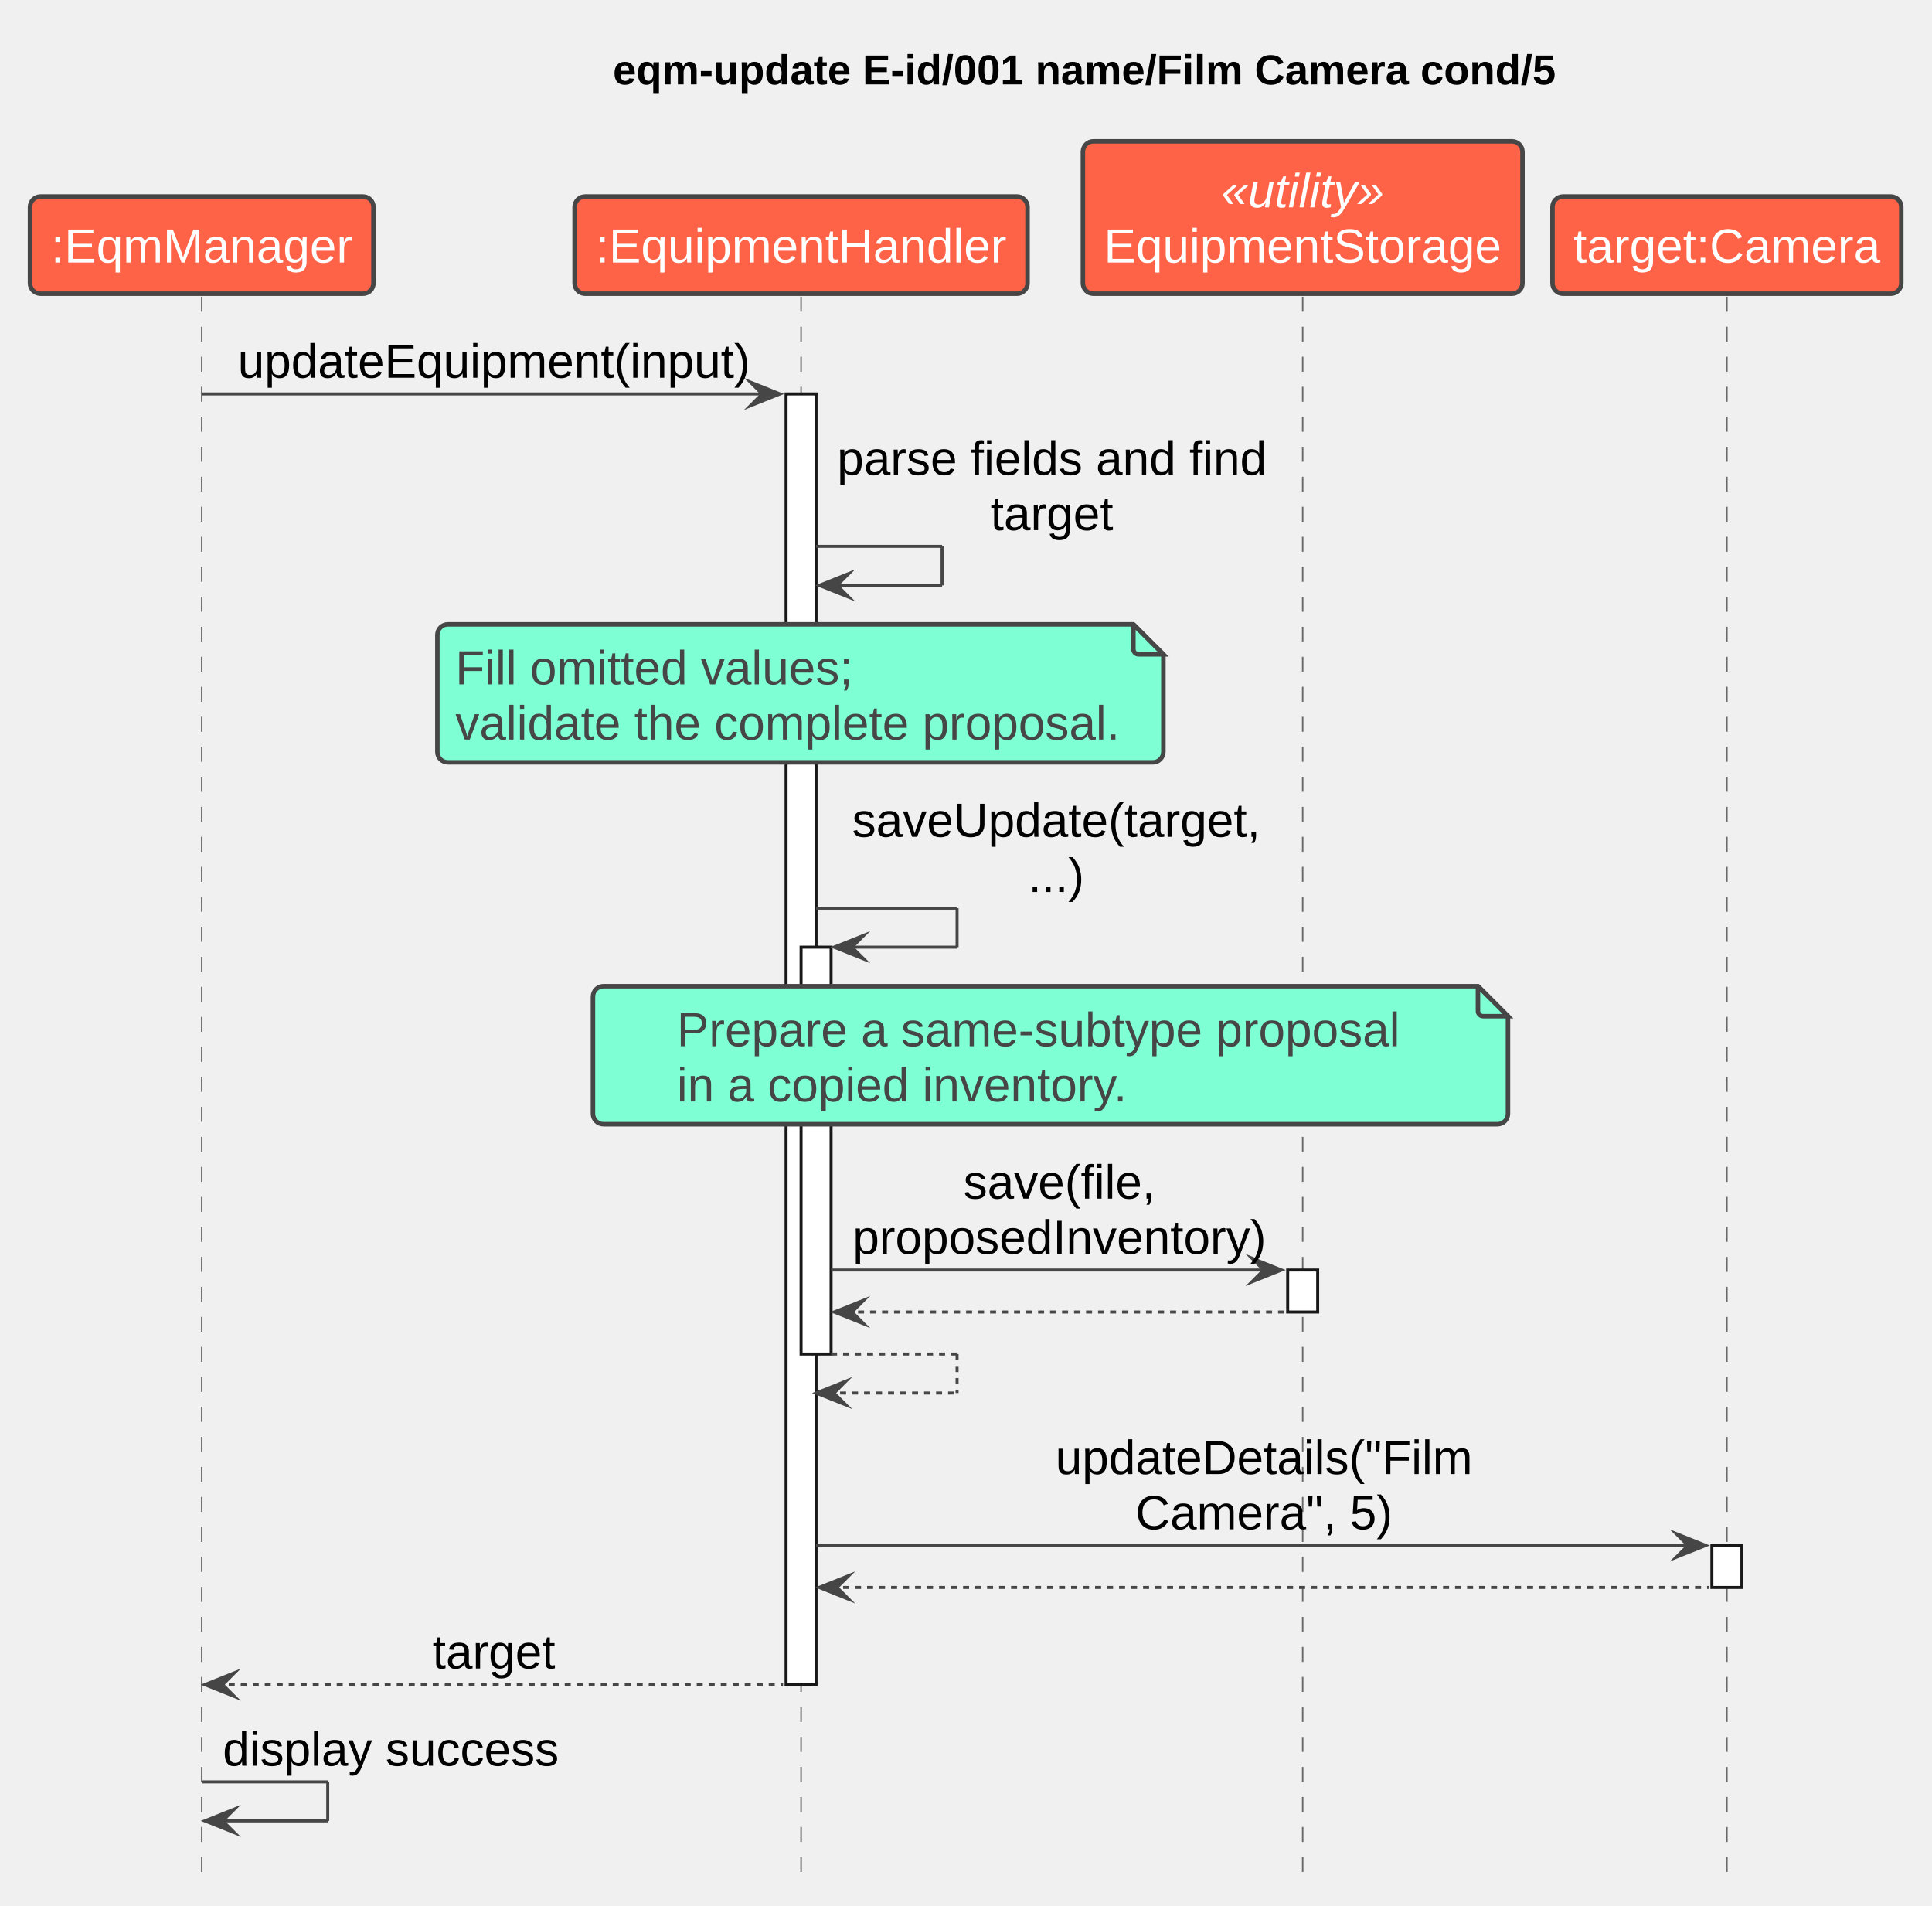
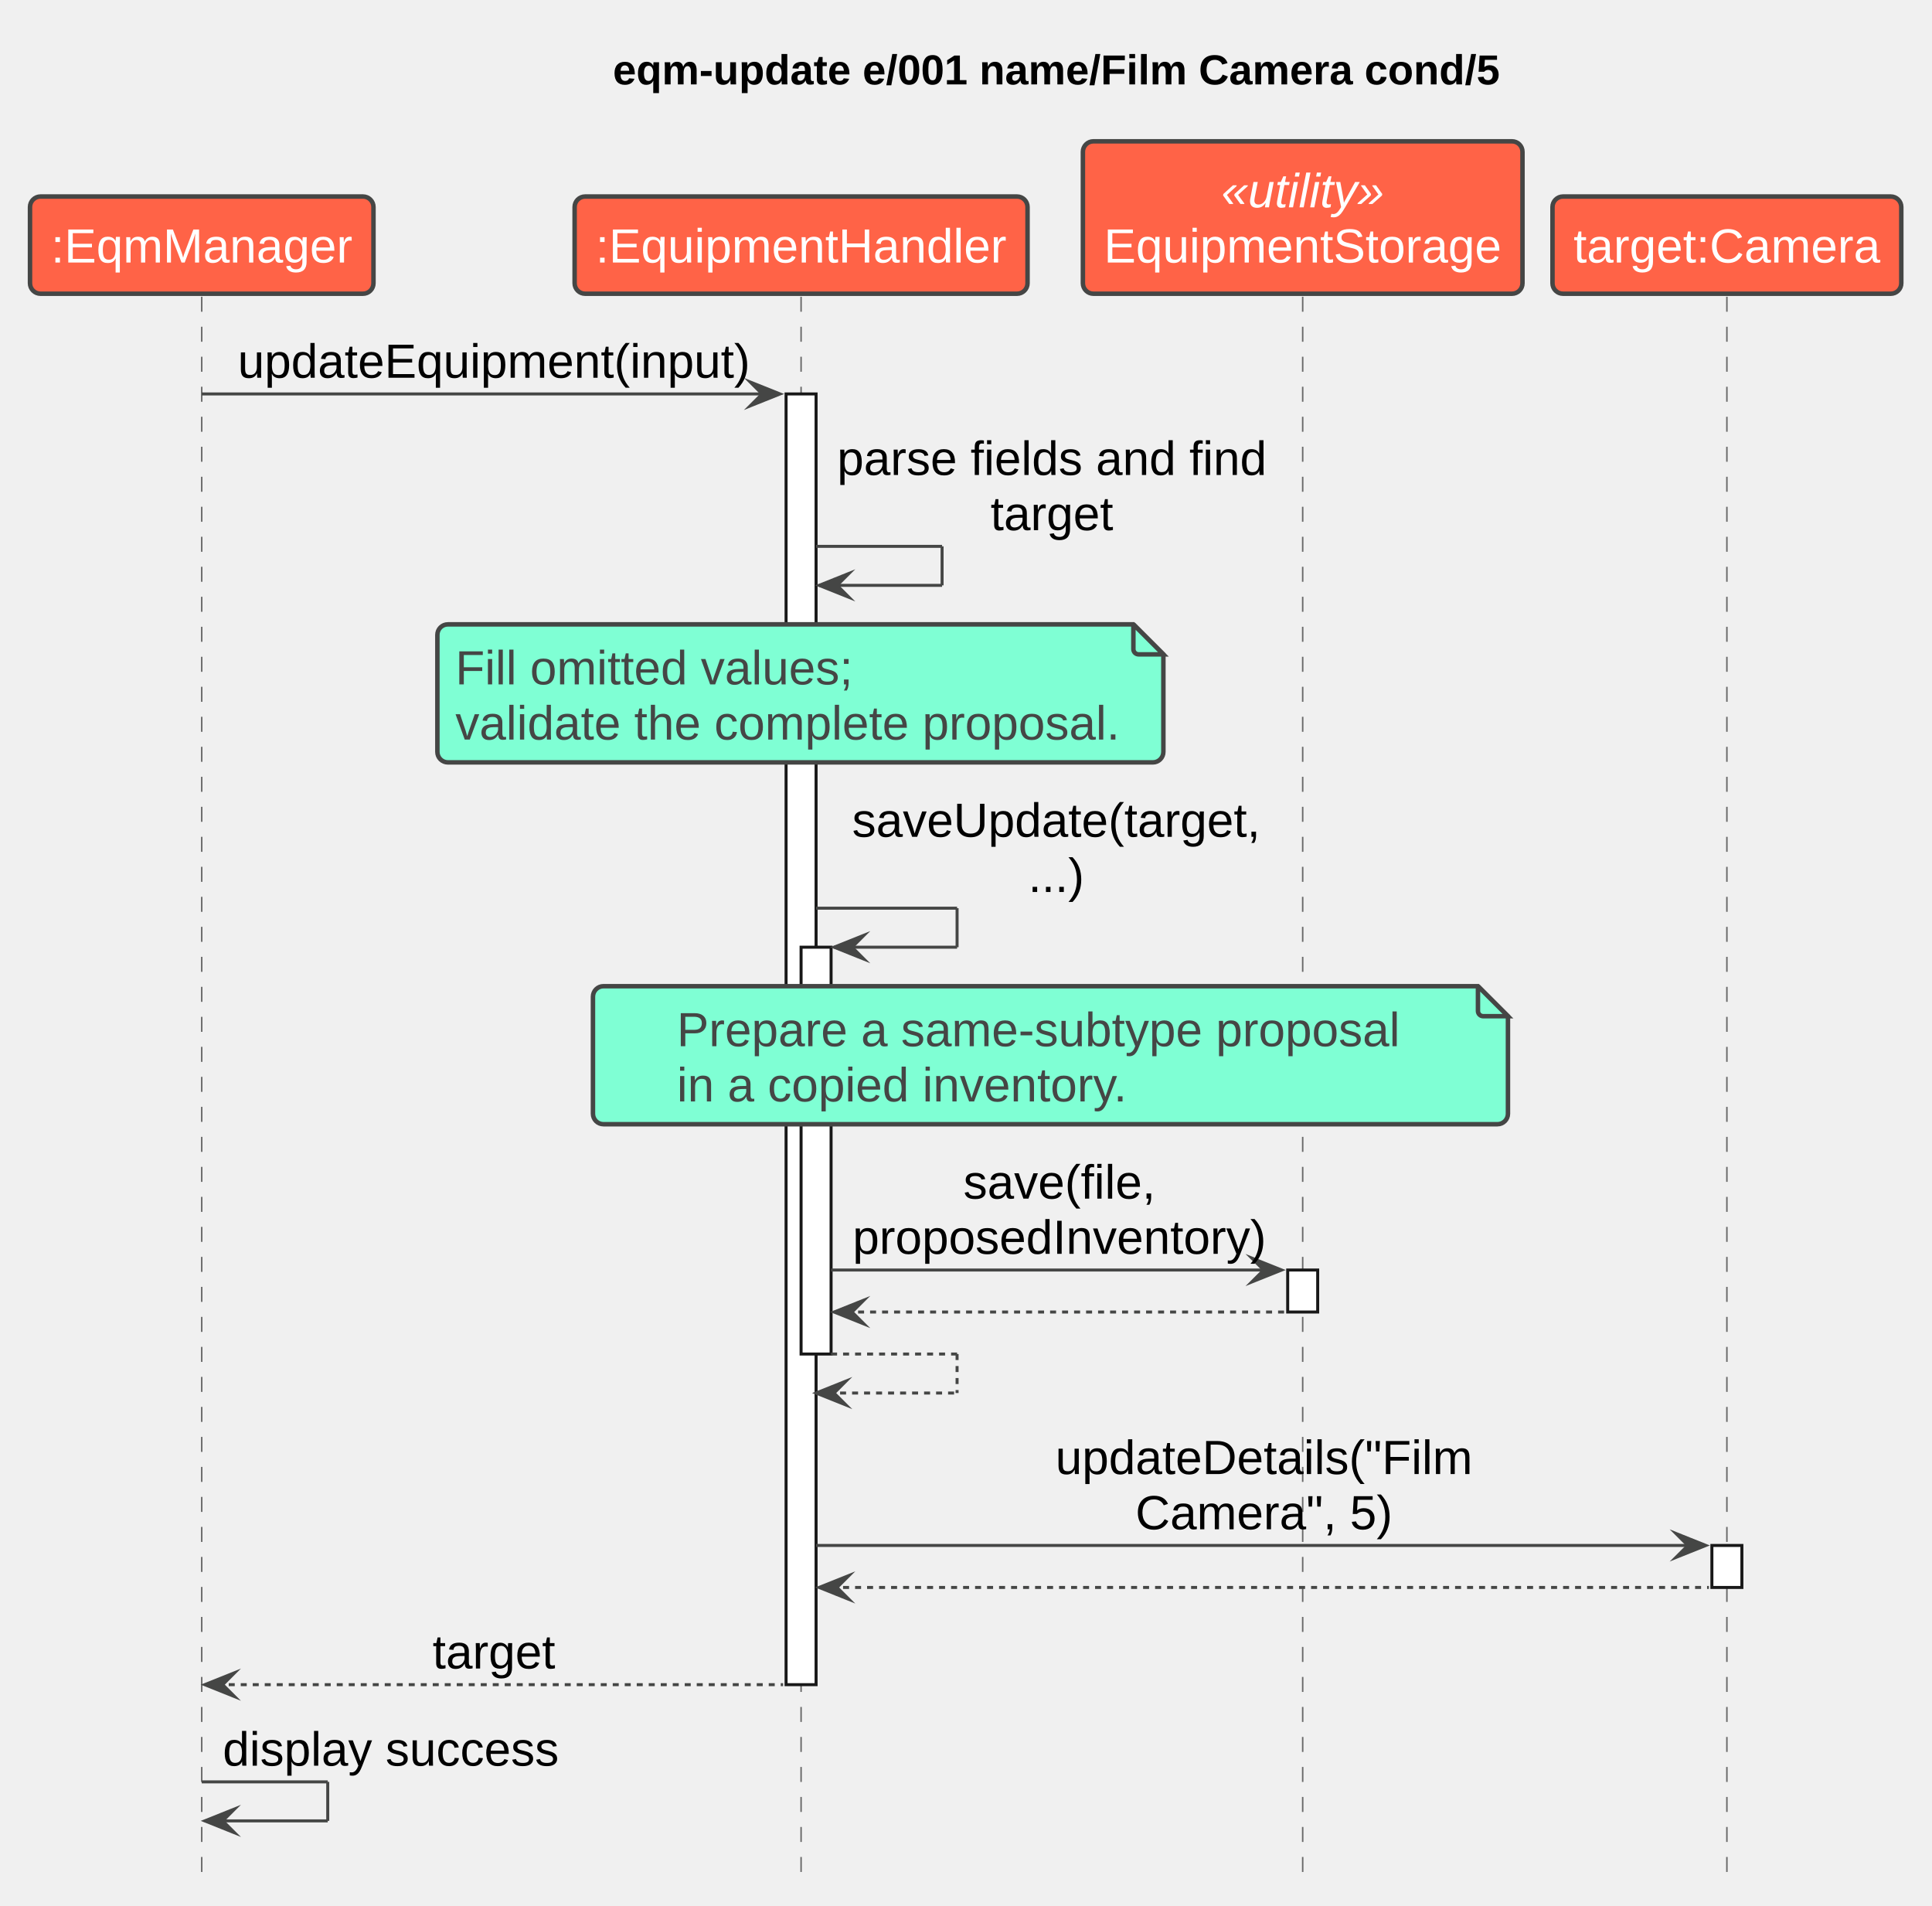
<svg xmlns="http://www.w3.org/2000/svg" version="1.1" data-diagram-type="SEQUENCE" style="width:644px;height:635px;background:#FFFFFF;" width="644px" height="635px" viewBox="0 0 644 635" zoomAndPan="magnify" preserveAspectRatio="none" contentStyleType="text/css">
  <defs />
  <g font-family="sans-serif" lengthAdjust="spacing">
    <g class="title" data-source-line="12">
-       <text x="204.292" y="28.132" fill="#000" font-size="14" textLength="234.179" font-weight="700" font-family="Arial">eqm-update E-id/001 name/Film Camera cond/5</text>
+       <text x="204.292" y="28.132" fill="#000" font-size="14" textLength="234.179" font-weight="700" font-family="Arial">eqm-update e/001 name/Film Camera cond/5</text>
    </g>
    <g class="participant-lifeline" data-qualified-name="Manager" data-entity-uid="part1" id="part1-lifeline" data-source-line="7">
      <g>
        <rect x="63.746" y="98.896" width="8" height="525.977" fill="#000" fill-opacity="0" />
        <line x1="67.246" y1="98.896" x2="67.246" y2="624.872" style="stroke:#696969;stroke-width:0.5;stroke-dasharray:5,5;" />
      </g>
    </g>
    <g class="participant-lifeline" data-qualified-name="Handler" data-entity-uid="part2" id="part2-lifeline" data-source-line="8">
      <g>
        <rect x="263.527" y="98.896" width="8" height="525.977" fill="#000" fill-opacity="0" />
        <line x1="267.027" y1="98.896" x2="267.027" y2="624.872" style="stroke:#696969;stroke-width:0.5;stroke-dasharray:5,5;" />
      </g>
    </g>
    <g>
      <rect x="262.027" y="131.294" width="10" height="430.18" fill="#FFF" style="stroke:#181818;stroke-width:1;" />
    </g>
    <g>
      <rect x="267.027" y="315.685" width="10" height="135.594" fill="#FFF" style="stroke:#181818;stroke-width:1;" />
    </g>
    <g class="participant-lifeline" data-qualified-name="Storage" data-entity-uid="part3" id="part3-lifeline" data-source-line="9">
      <g>
        <rect x="430.73" y="98.896" width="8" height="525.977" fill="#000" fill-opacity="0" />
        <line x1="434.23" y1="98.896" x2="434.23" y2="624.872" style="stroke:#696969;stroke-width:0.5;stroke-dasharray:5,5;" />
      </g>
    </g>
    <g>
      <rect x="429.23" y="423.278" width="10" height="14" fill="#FFF" style="stroke:#181818;stroke-width:1;" />
    </g>
    <g class="participant-lifeline" data-qualified-name="Target" data-entity-uid="part4" id="part4-lifeline" data-source-line="10">
      <g>
        <rect x="572.129" y="98.896" width="8" height="525.977" fill="#000" fill-opacity="0" />
        <line x1="575.629" y1="98.896" x2="575.629" y2="624.872" style="stroke:#696969;stroke-width:0.5;stroke-dasharray:5,5;" />
      </g>
    </g>
    <g>
      <rect x="570.629" y="515.075" width="10" height="14" fill="#FFF" style="stroke:#181818;stroke-width:1;" />
    </g>
    <g class="participant participant-head" data-qualified-name="Manager" data-entity-uid="part1" id="part1-head" data-source-line="7">
      <rect x="10" y="65.497" width="114.492" height="32.398" fill="#FF6347" style="stroke:#454645;stroke-width:1.5;" rx="3.5" ry="3.5" />
      <text x="17" y="87.505" fill="#FFF" font-size="16" textLength="100.492" font-family="Arial">:EqmManager</text>
    </g>
    <g class="participant participant-head" data-qualified-name="Handler" data-entity-uid="part2" id="part2-head" data-source-line="8">
      <rect x="191.543" y="65.497" width="150.969" height="32.398" fill="#FF6347" style="stroke:#454645;stroke-width:1.5;" rx="3.5" ry="3.5" />
      <text x="198.543" y="87.505" fill="#FFF" font-size="16" textLength="136.969" font-family="Arial">:EquipmentHandler</text>
    </g>
    <g class="participant participant-head" data-qualified-name="Storage" data-entity-uid="part3" id="part3-head" data-source-line="9">
      <rect x="360.965" y="47.099" width="146.531" height="50.797" fill="#FF6347" style="stroke:#454645;stroke-width:1.5;" rx="3.5" ry="3.5" />
      <text x="407.105" y="69.106" fill="#FFF" font-size="16" textLength="54.25" font-style="italic" font-family="Arial">«utility»</text>
      <text x="367.965" y="87.505" fill="#FFF" font-size="16" textLength="132.531" font-family="Arial">EquipmentStorage</text>
    </g>
    <g class="participant participant-head" data-qualified-name="Target" data-entity-uid="part4" id="part4-head" data-source-line="10">
      <rect x="517.496" y="65.497" width="116.266" height="32.398" fill="#FF6347" style="stroke:#454645;stroke-width:1.5;" rx="3.5" ry="3.5" />
      <text x="524.496" y="87.505" fill="#FFF" font-size="16" textLength="102.266" font-family="Arial">target:Camera</text>
    </g>
    <g class="message" data-entity-1="part1" data-entity-2="part2" id="msg1" data-source-line="14">
      <polygon points="250.027,127.294,260.027,131.294,250.027,135.294,254.027,131.294" fill="#454645" style="stroke:#454645;stroke-width:1;stroke-linejoin:miter;stroke-miterlimit:10;" />
      <line x1="67.246" y1="131.294" x2="256.027" y2="131.294" style="stroke:#454645;stroke-width:1;" />
      <text x="79.246" y="125.903" fill="#000" font-size="16" textLength="170.781" font-family="Arial">updateEquipment(input)</text>
    </g>
    <g class="message" data-entity-1="part2" data-entity-2="part2" id="msg2" data-source-line="16">
      <line x1="272.027" y1="182.091" x2="314.027" y2="182.091" style="stroke:#454645;stroke-width:1;" />
      <line x1="314.027" y1="182.091" x2="314.027" y2="195.091" style="stroke:#454645;stroke-width:1;" />
      <line x1="273.027" y1="195.091" x2="314.027" y2="195.091" style="stroke:#454645;stroke-width:1;" />
      <polygon points="283.027,191.091,273.027,195.091,283.027,199.091,279.027,195.091" fill="#454645" style="stroke:#454645;stroke-width:1;stroke-linejoin:miter;stroke-miterlimit:10;" />
      <text x="279.027" y="158.302" fill="#000" font-size="16" textLength="40.023" font-family="Arial">parse</text>
      <text x="319.051" y="158.302" fill="#000" font-size="16" font-family="Arial"> </text>
      <text x="323.496" y="158.302" fill="#000" font-size="16" textLength="37.352" font-family="Arial">fields</text>
      <text x="360.848" y="158.302" fill="#000" font-size="16" font-family="Arial"> </text>
      <text x="365.293" y="158.302" fill="#000" font-size="16" textLength="26.695" font-family="Arial">and</text>
      <text x="391.988" y="158.302" fill="#000" font-size="16" font-family="Arial"> </text>
      <text x="396.434" y="158.302" fill="#000" font-size="16" textLength="25.797" font-family="Arial">find</text>
      <text x="330.172" y="176.7" fill="#000" font-size="16" textLength="40.914" font-family="Arial">target</text>
    </g>
    <path d="M145.793,211.591 L145.793,250.591 A3.5,3.5 0 0 0 149.293,254.091 L384.293,254.091 A3.5,3.5 0 0 0 387.793,250.591 L387.793,218.091 L377.793,208.091 L149.293,208.091 A3.5,3.5 0 0 0 145.793,211.591" style="stroke:#454645;stroke-width:1.5;" fill="#7FFFD4" />
    <path d="M377.793,208.091 L377.793,216.341 A1.75,1.75 0 0 0 379.543,218.091 L387.793,218.091 L377.793,208.091" style="stroke:#454645;stroke-width:1.5;" fill="#7FFFD4" />
    <text x="151.793" y="228.099" fill="#454645" font-size="16" textLength="132.492" font-family="Arial">Fill omitted values;</text>
    <text x="151.793" y="246.497" fill="#454645" font-size="16" textLength="221.469" font-family="Arial">validate the complete proposal.</text>
    <g class="message" data-entity-1="part2" data-entity-2="part2" id="msg3" data-source-line="19">
      <line x1="272.027" y1="302.685" x2="319.027" y2="302.685" style="stroke:#454645;stroke-width:1;" />
      <line x1="319.027" y1="302.685" x2="319.027" y2="315.685" style="stroke:#454645;stroke-width:1;" />
      <line x1="278.027" y1="315.685" x2="319.027" y2="315.685" style="stroke:#454645;stroke-width:1;" />
      <polygon points="288.027,311.685,278.027,315.685,288.027,319.685,284.027,315.685" fill="#454645" style="stroke:#454645;stroke-width:1;stroke-linejoin:miter;stroke-miterlimit:10;" />
      <text x="284.027" y="278.896" fill="#000" font-size="16" textLength="136.078" font-family="Arial">saveUpdate(target,</text>
      <text x="342.734" y="297.294" fill="#000" font-size="16" textLength="18.664" font-family="Arial">...)</text>
    </g>
    <path d="M197.652,332.185 L197.652,371.185 A3.5,3.5 0 0 0 201.152,374.685 L499.152,374.685 A3.5,3.5 0 0 0 502.652,371.185 L502.652,338.685 L492.652,328.685 L201.152,328.685 A3.5,3.5 0 0 0 197.652,332.185" style="stroke:#454645;stroke-width:1.5;" fill="#7FFFD4" />
    <path d="M492.652,328.685 L492.652,336.935 A1.75,1.75 0 0 0 494.402,338.685 L502.652,338.685 L492.652,328.685" style="stroke:#454645;stroke-width:1.5;" fill="#7FFFD4" />
    <text x="225.617" y="348.692" fill="#454645" font-size="16" textLength="241.023" font-family="Arial">Prepare a same-subtype proposal</text>
    <text x="225.617" y="367.091" fill="#454645" font-size="16" textLength="151.203" font-family="Arial">in a copied inventory.</text>
    <g class="message" data-entity-1="part2" data-entity-2="part3" id="msg4" data-source-line="22">
      <polygon points="417.23,419.278,427.23,423.278,417.23,427.278,421.23,423.278" fill="#454645" style="stroke:#454645;stroke-width:1;stroke-linejoin:miter;stroke-miterlimit:10;" />
      <line x1="277.027" y1="423.278" x2="423.23" y2="423.278" style="stroke:#454645;stroke-width:1;" />
      <text x="321.117" y="399.489" fill="#000" font-size="16" textLength="64.023" font-family="Arial">save(file,</text>
      <text x="284.199" y="417.888" fill="#000" font-size="16" textLength="137.859" font-family="Arial">proposedInventory)</text>
    </g>
    <g class="message" data-entity-1="part3" data-entity-2="part2" id="msg5" data-source-line="24">
      <polygon points="288.027,433.278,278.027,437.278,288.027,441.278,284.027,437.278" fill="#454645" style="stroke:#454645;stroke-width:1;stroke-linejoin:miter;stroke-miterlimit:10;" />
      <line x1="282.027" y1="437.278" x2="428.23" y2="437.278" style="stroke:#454645;stroke-width:1;stroke-dasharray:2,2;" />
    </g>
    <g class="message" data-entity-1="part2" data-entity-2="part2" id="msg6" data-source-line="26">
      <line x1="277.027" y1="451.278" x2="319.027" y2="451.278" style="stroke:#454645;stroke-width:1;stroke-dasharray:2,2;" />
      <line x1="319.027" y1="451.278" x2="319.027" y2="464.278" style="stroke:#454645;stroke-width:1;stroke-dasharray:2,2;" />
      <line x1="272.027" y1="464.278" x2="319.027" y2="464.278" style="stroke:#454645;stroke-width:1;stroke-dasharray:2,2;" />
      <polygon points="282.027,460.278,272.027,464.278,282.027,468.278,278.027,464.278" fill="#454645" style="stroke:#454645;stroke-width:1;stroke-linejoin:miter;stroke-miterlimit:10;" />
    </g>
    <g class="message" data-entity-1="part2" data-entity-2="part4" id="msg7" data-source-line="29">
      <polygon points="558.629,511.075,568.629,515.075,558.629,519.075,562.629,515.075" fill="#454645" style="stroke:#454645;stroke-width:1;stroke-linejoin:miter;stroke-miterlimit:10;" />
      <line x1="272.027" y1="515.075" x2="564.629" y2="515.075" style="stroke:#454645;stroke-width:1;" />
      <text x="351.797" y="491.286" fill="#000" font-size="16" textLength="139.063" font-family="Arial">updateDetails("Film</text>
      <text x="378.477" y="509.685" fill="#000" font-size="16" textLength="67.031" font-family="Arial">Camera",</text>
      <text x="445.508" y="509.685" fill="#000" font-size="16" font-family="Arial"> </text>
      <text x="449.953" y="509.685" fill="#000" font-size="16" textLength="14.227" font-family="Arial">5)</text>
    </g>
    <g class="message" data-entity-1="part4" data-entity-2="part2" id="msg8" data-source-line="31">
      <polygon points="283.027,525.075,273.027,529.075,283.027,533.075,279.027,529.075" fill="#454645" style="stroke:#454645;stroke-width:1;stroke-linejoin:miter;stroke-miterlimit:10;" />
      <line x1="277.027" y1="529.075" x2="569.629" y2="529.075" style="stroke:#454645;stroke-width:1;stroke-dasharray:2,2;" />
    </g>
    <g class="message" data-entity-1="part2" data-entity-2="part1" id="msg9" data-source-line="33">
      <polygon points="78.246,557.474,68.246,561.474,78.246,565.474,74.246,561.474" fill="#454645" style="stroke:#454645;stroke-width:1;stroke-linejoin:miter;stroke-miterlimit:10;" />
      <line x1="72.246" y1="561.474" x2="261.027" y2="561.474" style="stroke:#454645;stroke-width:1;stroke-dasharray:2,2;" />
      <text x="144.18" y="556.083" fill="#000" font-size="16" textLength="40.914" font-family="Arial">target</text>
    </g>
    <g class="message" data-entity-1="part1" data-entity-2="part1" id="msg10" data-source-line="35">
      <line x1="67.246" y1="593.872" x2="109.246" y2="593.872" style="stroke:#454645;stroke-width:1;" />
      <line x1="109.246" y1="593.872" x2="109.246" y2="606.872" style="stroke:#454645;stroke-width:1;" />
      <line x1="68.246" y1="606.872" x2="109.246" y2="606.872" style="stroke:#454645;stroke-width:1;" />
      <polygon points="78.246,602.872,68.246,606.872,78.246,610.872,74.246,606.872" fill="#454645" style="stroke:#454645;stroke-width:1;stroke-linejoin:miter;stroke-miterlimit:10;" />
      <text x="74.246" y="588.481" fill="#000" font-size="16" textLength="49.805" font-family="Arial">display</text>
      <text x="124.051" y="588.481" fill="#000" font-size="16" font-family="Arial"> </text>
      <text x="128.496" y="588.481" fill="#000" font-size="16" textLength="57.797" font-family="Arial">success</text>
    </g>
  </g>
</svg>
